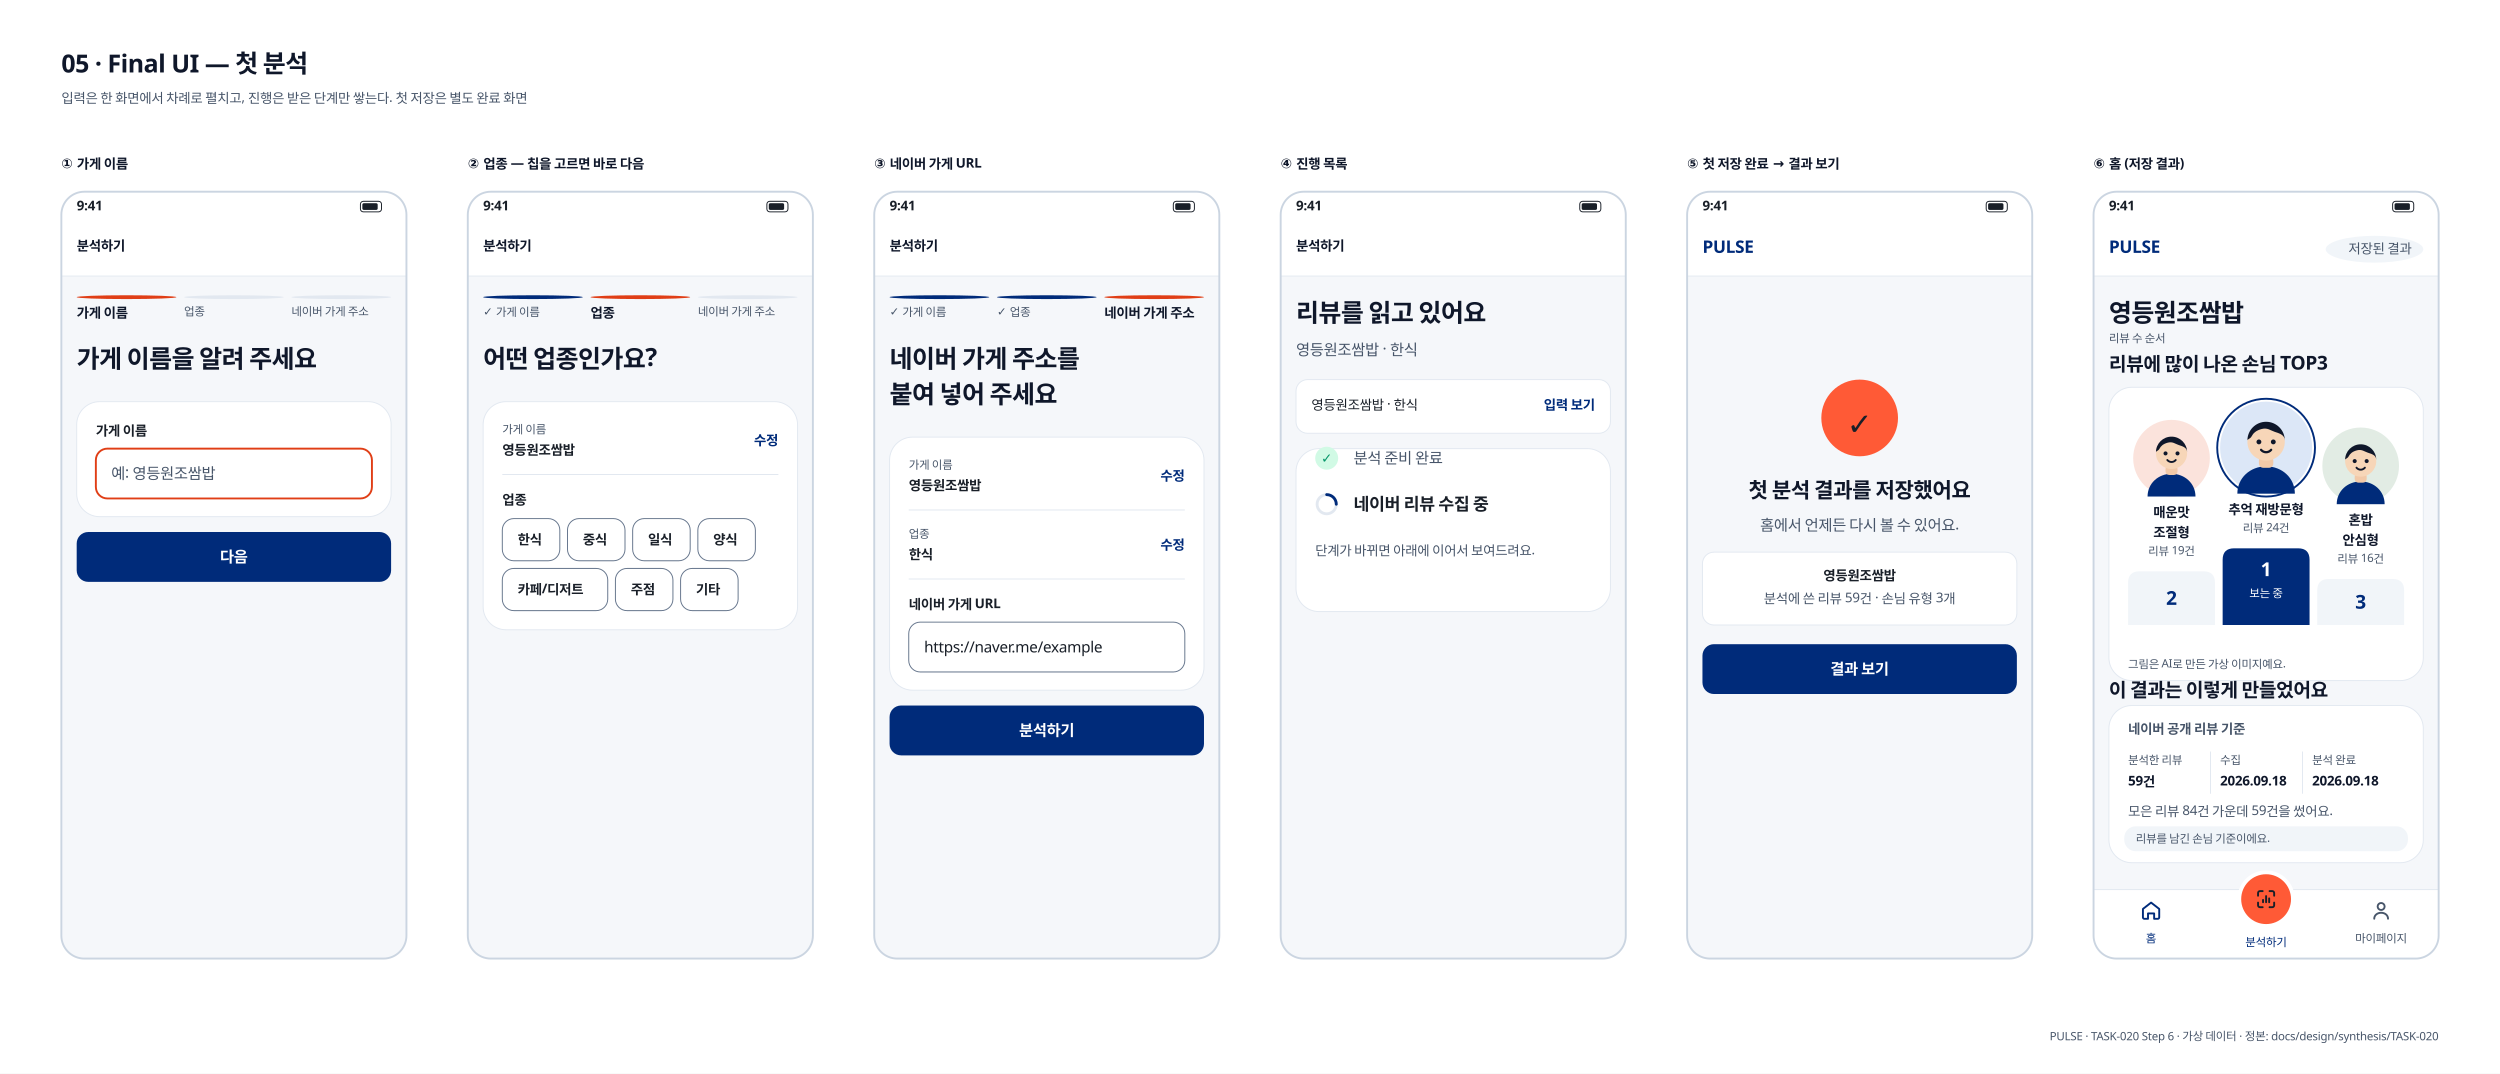
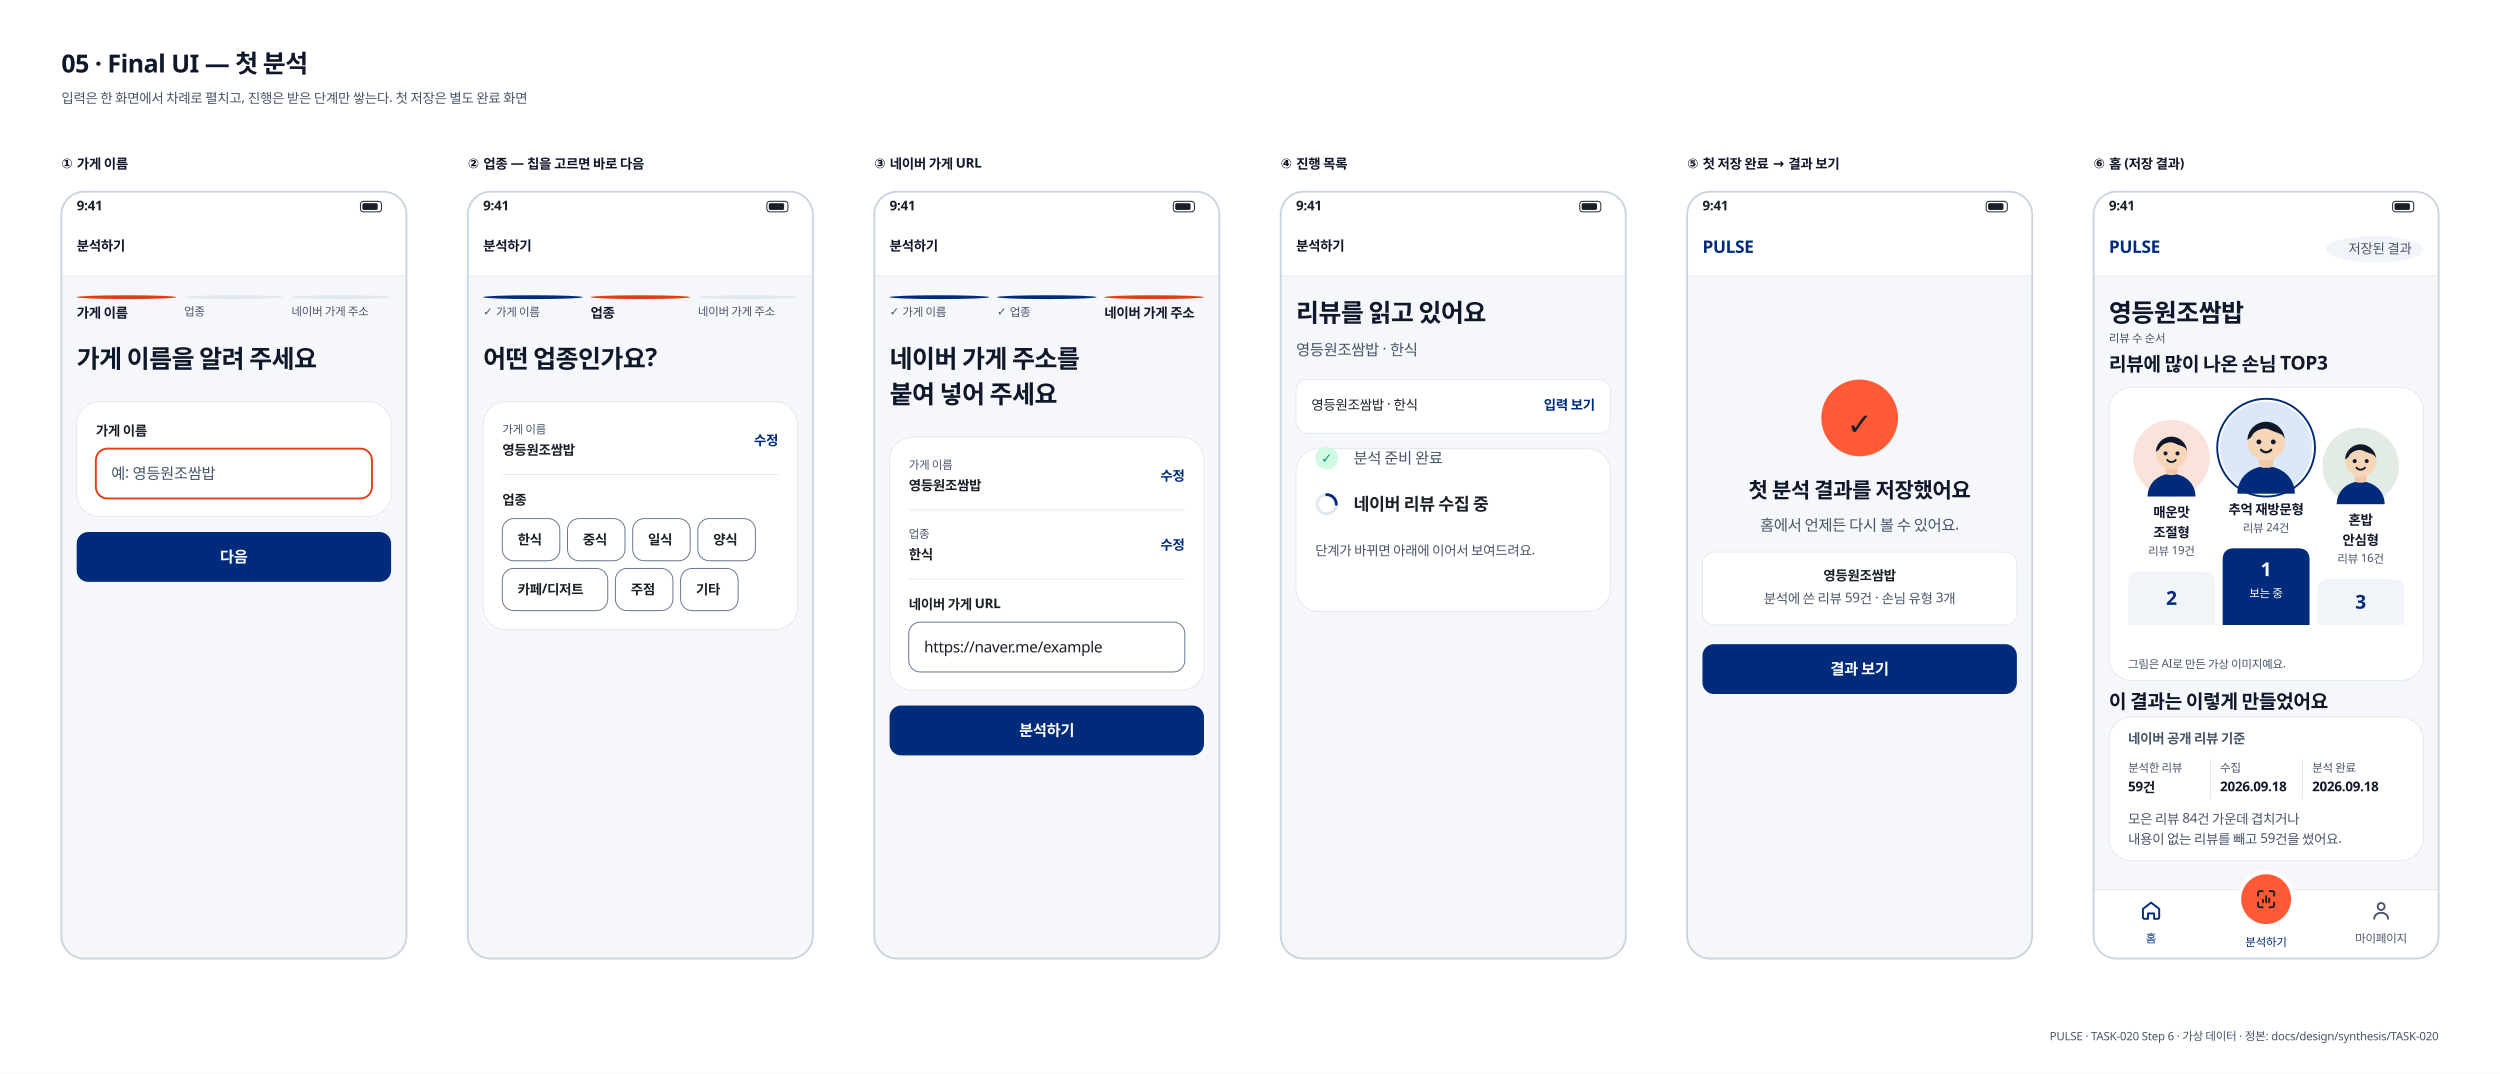
<svg xmlns="http://www.w3.org/2000/svg" width="2608" height="1120" viewBox="0 0 2608 1120">
  <rect x="0" y="0" width="2608" height="1120" rx="0" fill="#FFFFFF" />
  <text x="64" y="75.6" font-family="Pretendard" font-size="26" font-weight="600" letter-spacing="-0.52" fill="#0F172A" text-anchor="start">05 · Final UI — 첫 분석</text>
  <text x="64" y="107.4" font-family="Pretendard" font-size="14" font-weight="400" letter-spacing="-0.28" fill="#475569" text-anchor="start">입력은 한 화면에서 차례로 펼치고, 진행은 받은 단계만 쌓는다. 첫 저장은 별도 완료 화면</text>
  <g transform="translate(64 200)">
    <g id="Screen/Input-1-Name">
      <text x="0" y="-24.6" font-family="Pretendard" font-size="14" font-weight="700" letter-spacing="-0.28" fill="#0F172A" text-anchor="start">① 가게 이름</text>
      <clipPath id="clip-Input-1-Name">
        <rect x="0" y="0" width="360" height="800" rx="24" fill="none" />
      </clipPath>
      <g clip-path="url(#clip-Input-1-Name)">
        <rect x="0" y="0" width="360" height="800" rx="0" fill="#F5F7FA" />
        <rect x="0" y="0" width="360" height="32" rx="0" fill="#F5F7FA" />
        <g id="Header">
          <rect x="0" y="0" width="360" height="88" rx="0" fill="#FFFFFF" />
          <line x1="0" y1="88" x2="360" y2="88" stroke="#E2E8F0" stroke-width="1" />
          <text x="16" y="61.4" font-family="Pretendard" font-size="14" font-weight="600" letter-spacing="-0.28" fill="#0F172A" text-anchor="start">분석하기</text>
        </g>
        <g id="StepIndicator">
          <rect x="16" y="108" width="104" height="4" rx="9999" fill="#E03E16" />
          <text x="16" y="131.4" font-family="Pretendard" font-size="14" font-weight="600" letter-spacing="-0.28" fill="#0F172A" text-anchor="start">가게 이름</text>
          <rect x="128" y="108" width="104" height="4" rx="9999" fill="#E2E8F0" />
          <text x="128" y="129.2" font-family="Pretendard" font-size="12" font-weight="400" letter-spacing="-0.24" fill="#475569" text-anchor="start">업종</text>
          <rect x="240" y="108" width="104" height="4" rx="9999" fill="#E2E8F0" />
          <text x="240" y="129.2" font-family="Pretendard" font-size="12" font-weight="400" letter-spacing="-0.24" fill="#475569" text-anchor="start">네이버 가게 주소</text>
        </g>
        <g id="PageTitle">
          <text x="16" y="183.6" font-family="Pretendard" font-size="26" font-weight="600" letter-spacing="-0.52" fill="#0F172A" text-anchor="start">가게 이름을 알려 주세요</text>
        </g>
        <rect x="16" y="219" width="328" height="120" rx="24" fill="#FFFFFF" stroke="#E2E8F0" stroke-width="1" />
        <g id="TextField/focus/가게 이름">
          <text x="36" y="254.4" font-family="Pretendard" font-size="14" font-weight="600" letter-spacing="-0.28" fill="#191F28" text-anchor="start">가게 이름</text>
          <rect x="36" y="268" width="288" height="52" rx="12" fill="#FFFFFF" stroke="#E03E16" stroke-width="2" />
          <text x="52" y="299.6" font-family="Pretendard" font-size="16" font-weight="400" letter-spacing="-0.32" fill="#475569" text-anchor="start">예: 영등원조쌈밥</text>
        </g>
        <g id="Button/Primary/다음">
          <rect x="16" y="355" width="328" height="52" rx="12" fill="#002B7A" />
          <text x="180" y="386.6" font-family="Pretendard" font-size="16" font-weight="600" letter-spacing="-0.32" fill="#FFFFFF" text-anchor="middle">다음</text>
        </g>
        <text x="16" y="19.4" font-family="Pretendard" font-size="14" font-weight="600" letter-spacing="-0.28" fill="#191F28" text-anchor="start">9:41</text>
        <rect x="312" y="10" width="22" height="11" rx="3" fill="none" stroke="#191F28" stroke-width="1" />
        <rect x="314" y="12" width="16" height="7" rx="1.5" fill="#191F28" />
      </g>
      <rect x="0" y="0" width="360" height="800" rx="24" fill="none" stroke="#CBD5E1" stroke-width="2" />
    </g>
  </g>
  <g transform="translate(488 200)">
    <g id="Screen/Input-2-Category">
      <text x="0" y="-24.6" font-family="Pretendard" font-size="14" font-weight="700" letter-spacing="-0.28" fill="#0F172A" text-anchor="start">② 업종 — 칩을 고르면 바로 다음</text>
      <clipPath id="clip-Input-2-Category">
        <rect x="0" y="0" width="360" height="800" rx="24" fill="none" />
      </clipPath>
      <g clip-path="url(#clip-Input-2-Category)">
        <rect x="0" y="0" width="360" height="800" rx="0" fill="#F5F7FA" />
        <rect x="0" y="0" width="360" height="32" rx="0" fill="#F5F7FA" />
        <g id="Header 2">
          <rect x="0" y="0" width="360" height="88" rx="0" fill="#FFFFFF" />
          <line x1="0" y1="88" x2="360" y2="88" stroke="#E2E8F0" stroke-width="1" />
          <text x="16" y="61.4" font-family="Pretendard" font-size="14" font-weight="600" letter-spacing="-0.28" fill="#0F172A" text-anchor="start">분석하기</text>
        </g>
        <g id="StepIndicator 2">
          <rect x="16" y="108" width="104" height="4" rx="9999" fill="#002B7A" />
          <text x="16" y="129.2" font-family="Pretendard" font-size="12" font-weight="400" letter-spacing="-0.24" fill="#475569" text-anchor="start">✓ 가게 이름</text>
          <rect x="128" y="108" width="104" height="4" rx="9999" fill="#E03E16" />
          <text x="128" y="131.4" font-family="Pretendard" font-size="14" font-weight="600" letter-spacing="-0.28" fill="#0F172A" text-anchor="start">업종</text>
          <rect x="240" y="108" width="104" height="4" rx="9999" fill="#E2E8F0" />
          <text x="240" y="129.2" font-family="Pretendard" font-size="12" font-weight="400" letter-spacing="-0.24" fill="#475569" text-anchor="start">네이버 가게 주소</text>
        </g>
        <g id="PageTitle 2">
          <text x="16" y="183.6" font-family="Pretendard" font-size="26" font-weight="600" letter-spacing="-0.52" fill="#0F172A" text-anchor="start">어떤 업종인가요?</text>
        </g>
        <rect x="16" y="219" width="328" height="238" rx="24" fill="#FFFFFF" stroke="#E2E8F0" stroke-width="1" />
        <g id="InputDoneRow/가게 이름">
          <text x="36" y="252.2" font-family="Pretendard" font-size="12" font-weight="400" letter-spacing="-0.24" fill="#475569" text-anchor="start">가게 이름</text>
          <text x="36" y="274.4" font-family="Pretendard" font-size="14" font-weight="700" letter-spacing="-0.28" fill="#191F28" text-anchor="start">영등원조쌈밥</text>
          <text x="324" y="264.4" font-family="Pretendard" font-size="14" font-weight="600" letter-spacing="-0.28" fill="#002B7A" text-anchor="end">수정</text>
          <line x1="36" y1="295" x2="324" y2="295" stroke="#E2E8F0" stroke-width="1" />
        </g>
        <text x="36" y="326.4" font-family="Pretendard" font-size="14" font-weight="600" letter-spacing="-0.28" fill="#191F28" text-anchor="start">업종</text>
        <g id="Chip/Default/한식 2">
          <rect x="36" y="341" width="60" height="44" rx="12" fill="#FFFFFF" stroke="#64748B" stroke-width="1" />
          <text x="52" y="367.9" font-family="Pretendard" font-size="14" font-weight="600" letter-spacing="-0.28" fill="#191F28" text-anchor="start">한식</text>
        </g>
        <g id="Chip/Default/중식 2">
          <rect x="104" y="341" width="60" height="44" rx="12" fill="#FFFFFF" stroke="#64748B" stroke-width="1" />
          <text x="120" y="367.9" font-family="Pretendard" font-size="14" font-weight="600" letter-spacing="-0.28" fill="#191F28" text-anchor="start">중식</text>
        </g>
        <g id="Chip/Default/일식 2">
          <rect x="172" y="341" width="60" height="44" rx="12" fill="#FFFFFF" stroke="#64748B" stroke-width="1" />
          <text x="188" y="367.9" font-family="Pretendard" font-size="14" font-weight="600" letter-spacing="-0.28" fill="#191F28" text-anchor="start">일식</text>
        </g>
        <g id="Chip/Default/양식 2">
          <rect x="240" y="341" width="60" height="44" rx="12" fill="#FFFFFF" stroke="#64748B" stroke-width="1" />
          <text x="256" y="367.9" font-family="Pretendard" font-size="14" font-weight="600" letter-spacing="-0.28" fill="#191F28" text-anchor="start">양식</text>
        </g>
        <g id="Chip/Default/카페/디저트 2">
          <rect x="36" y="393" width="110" height="44" rx="12" fill="#FFFFFF" stroke="#64748B" stroke-width="1" />
          <text x="52" y="419.9" font-family="Pretendard" font-size="14" font-weight="600" letter-spacing="-0.28" fill="#191F28" text-anchor="start">카페/디저트</text>
        </g>
        <g id="Chip/Default/주점 2">
          <rect x="154" y="393" width="60" height="44" rx="12" fill="#FFFFFF" stroke="#64748B" stroke-width="1" />
          <text x="170" y="419.9" font-family="Pretendard" font-size="14" font-weight="600" letter-spacing="-0.28" fill="#191F28" text-anchor="start">주점</text>
        </g>
        <g id="Chip/Default/기타 2">
          <rect x="222" y="393" width="60" height="44" rx="12" fill="#FFFFFF" stroke="#64748B" stroke-width="1" />
          <text x="238" y="419.9" font-family="Pretendard" font-size="14" font-weight="600" letter-spacing="-0.28" fill="#191F28" text-anchor="start">기타</text>
        </g>
        <text x="16" y="19.4" font-family="Pretendard" font-size="14" font-weight="600" letter-spacing="-0.28" fill="#191F28" text-anchor="start">9:41</text>
        <rect x="312" y="10" width="22" height="11" rx="3" fill="none" stroke="#191F28" stroke-width="1" />
        <rect x="314" y="12" width="16" height="7" rx="1.5" fill="#191F28" />
      </g>
      <rect x="0" y="0" width="360" height="800" rx="24" fill="none" stroke="#CBD5E1" stroke-width="2" />
    </g>
  </g>
  <g transform="translate(912 200)">
    <g id="Screen/Input-3-Url">
      <text x="0" y="-24.6" font-family="Pretendard" font-size="14" font-weight="700" letter-spacing="-0.28" fill="#0F172A" text-anchor="start">③ 네이버 가게 URL</text>
      <clipPath id="clip-Input-3-Url">
        <rect x="0" y="0" width="360" height="800" rx="24" fill="none" />
      </clipPath>
      <g clip-path="url(#clip-Input-3-Url)">
        <rect x="0" y="0" width="360" height="800" rx="0" fill="#F5F7FA" />
        <rect x="0" y="0" width="360" height="32" rx="0" fill="#F5F7FA" />
        <g id="Header 3">
          <rect x="0" y="0" width="360" height="88" rx="0" fill="#FFFFFF" />
          <line x1="0" y1="88" x2="360" y2="88" stroke="#E2E8F0" stroke-width="1" />
          <text x="16" y="61.4" font-family="Pretendard" font-size="14" font-weight="600" letter-spacing="-0.28" fill="#0F172A" text-anchor="start">분석하기</text>
        </g>
        <g id="StepIndicator 3">
          <rect x="16" y="108" width="104" height="4" rx="9999" fill="#002B7A" />
          <text x="16" y="129.2" font-family="Pretendard" font-size="12" font-weight="400" letter-spacing="-0.24" fill="#475569" text-anchor="start">✓ 가게 이름</text>
          <rect x="128" y="108" width="104" height="4" rx="9999" fill="#002B7A" />
          <text x="128" y="129.2" font-family="Pretendard" font-size="12" font-weight="400" letter-spacing="-0.24" fill="#475569" text-anchor="start">✓ 업종</text>
          <rect x="240" y="108" width="104" height="4" rx="9999" fill="#E03E16" />
          <text x="240" y="131.4" font-family="Pretendard" font-size="14" font-weight="600" letter-spacing="-0.28" fill="#0F172A" text-anchor="start">네이버 가게 주소</text>
        </g>
        <g id="PageTitle 3">
          <text x="16" y="183.6" font-family="Pretendard" font-size="26" font-weight="600" letter-spacing="-0.52" fill="#0F172A" text-anchor="start">네이버 가게 주소를</text>
          <text x="16" y="220.6" font-family="Pretendard" font-size="26" font-weight="600" letter-spacing="-0.52" fill="#0F172A" text-anchor="start">붙여 넣어 주세요</text>
        </g>
        <rect x="16" y="256" width="328" height="264" rx="24" fill="#FFFFFF" stroke="#E2E8F0" stroke-width="1" />
        <g id="InputDoneRow/가게 이름 2">
          <text x="36" y="289.2" font-family="Pretendard" font-size="12" font-weight="400" letter-spacing="-0.24" fill="#475569" text-anchor="start">가게 이름</text>
          <text x="36" y="311.4" font-family="Pretendard" font-size="14" font-weight="700" letter-spacing="-0.28" fill="#191F28" text-anchor="start">영등원조쌈밥</text>
          <text x="324" y="301.4" font-family="Pretendard" font-size="14" font-weight="600" letter-spacing="-0.28" fill="#002B7A" text-anchor="end">수정</text>
          <line x1="36" y1="332" x2="324" y2="332" stroke="#E2E8F0" stroke-width="1" />
        </g>
        <g id="InputDoneRow/업종">
          <text x="36" y="361.2" font-family="Pretendard" font-size="12" font-weight="400" letter-spacing="-0.24" fill="#475569" text-anchor="start">업종</text>
          <text x="36" y="383.4" font-family="Pretendard" font-size="14" font-weight="700" letter-spacing="-0.28" fill="#191F28" text-anchor="start">한식</text>
          <text x="324" y="373.4" font-family="Pretendard" font-size="14" font-weight="600" letter-spacing="-0.28" fill="#002B7A" text-anchor="end">수정</text>
          <line x1="36" y1="404" x2="324" y2="404" stroke="#E2E8F0" stroke-width="1" />
        </g>
        <g id="TextField/default/네이버 가게 URL">
          <text x="36" y="435.4" font-family="Pretendard" font-size="14" font-weight="600" letter-spacing="-0.28" fill="#191F28" text-anchor="start">네이버 가게 URL</text>
          <rect x="36" y="449" width="288" height="52" rx="12" fill="#FFFFFF" stroke="#64748B" stroke-width="1" />
          <text x="52" y="480.6" font-family="Pretendard" font-size="16" font-weight="400" letter-spacing="-0.32" fill="#191F28" text-anchor="start">https://naver.me/example</text>
        </g>
        <g id="Button/Primary/분석하기">
          <rect x="16" y="536" width="328" height="52" rx="12" fill="#002B7A" />
          <text x="180" y="567.6" font-family="Pretendard" font-size="16" font-weight="600" letter-spacing="-0.32" fill="#FFFFFF" text-anchor="middle">분석하기</text>
        </g>
        <text x="16" y="19.4" font-family="Pretendard" font-size="14" font-weight="600" letter-spacing="-0.28" fill="#191F28" text-anchor="start">9:41</text>
        <rect x="312" y="10" width="22" height="11" rx="3" fill="none" stroke="#191F28" stroke-width="1" />
        <rect x="314" y="12" width="16" height="7" rx="1.5" fill="#191F28" />
      </g>
      <rect x="0" y="0" width="360" height="800" rx="24" fill="none" stroke="#CBD5E1" stroke-width="2" />
    </g>
  </g>
  <g transform="translate(1336 200)">
    <g id="Screen/Progress">
      <text x="0" y="-24.6" font-family="Pretendard" font-size="14" font-weight="700" letter-spacing="-0.28" fill="#0F172A" text-anchor="start">④ 진행 목록</text>
      <clipPath id="clip-Progress">
        <rect x="0" y="0" width="360" height="800" rx="24" fill="none" />
      </clipPath>
      <g clip-path="url(#clip-Progress)">
        <rect x="0" y="0" width="360" height="800" rx="0" fill="#F5F7FA" />
        <rect x="0" y="0" width="360" height="32" rx="0" fill="#F5F7FA" />
        <g id="Header 4">
          <rect x="0" y="0" width="360" height="88" rx="0" fill="#FFFFFF" />
          <line x1="0" y1="88" x2="360" y2="88" stroke="#E2E8F0" stroke-width="1" />
          <text x="16" y="61.4" font-family="Pretendard" font-size="14" font-weight="600" letter-spacing="-0.28" fill="#0F172A" text-anchor="start">분석하기</text>
        </g>
        <g id="PageTitle 4">
          <text x="16" y="135.6" font-family="Pretendard" font-size="26" font-weight="600" letter-spacing="-0.52" fill="#0F172A" text-anchor="start">리뷰를 읽고 있어요</text>
          <text x="16" y="170.6" font-family="Pretendard" font-size="16" font-weight="400" letter-spacing="-0.32" fill="#475569" text-anchor="start">영등원조쌈밥 · 한식</text>
        </g>
        <rect x="16" y="196" width="328" height="56" rx="12" fill="#FFFFFF" stroke="#E2E8F0" stroke-width="1" />
        <text x="32" y="227.4" font-family="Pretendard" font-size="14" font-weight="400" letter-spacing="-0.28" fill="#191F28" text-anchor="start">영등원조쌈밥 · 한식</text>
        <text x="328" y="227.4" font-family="Pretendard" font-size="14" font-weight="600" letter-spacing="-0.28" fill="#002B7A" text-anchor="end">입력 보기</text>
        <rect x="16" y="268" width="328" height="170" rx="24" fill="#FFFFFF" stroke="#E2E8F0" stroke-width="1" />
        <g id="ProgressStep/done">
          <circle cx="48" cy="278" r="12" fill="#D1FAE5" />
          <text x="48" y="282.9" font-family="Pretendard" font-size="14" font-weight="700" letter-spacing="-0.28" fill="#059669" text-anchor="middle">✓</text>
          <text x="76" y="283.6" font-family="Pretendard" font-size="16" font-weight="400" letter-spacing="-0.32" fill="#475569" text-anchor="start">분석 준비 완료</text>
        </g>
        <g id="ProgressStep/running">
          <circle cx="48" cy="326" r="10" fill="none" stroke="#E2E8F0" stroke-width="3" />
          <path d="M 48 316 A 10 10 0 0 1 58 326" fill="none" stroke="#002B7A" stroke-width="3" stroke-linecap="round" />
          <text x="76" y="332.3" font-family="Pretendard" font-size="18" font-weight="700" letter-spacing="-0.36" fill="#191F28" text-anchor="start">네이버 리뷰 수집 중</text>
        </g>
        <text x="36" y="379.4" font-family="Pretendard" font-size="14" font-weight="400" letter-spacing="-0.28" fill="#475569" text-anchor="start">단계가 바뀌면 아래에 이어서 보여드려요.</text>
        <text x="16" y="19.4" font-family="Pretendard" font-size="14" font-weight="600" letter-spacing="-0.28" fill="#191F28" text-anchor="start">9:41</text>
        <rect x="312" y="10" width="22" height="11" rx="3" fill="none" stroke="#191F28" stroke-width="1" />
        <rect x="314" y="12" width="16" height="7" rx="1.5" fill="#191F28" />
      </g>
      <rect x="0" y="0" width="360" height="800" rx="24" fill="none" stroke="#CBD5E1" stroke-width="2" />
    </g>
  </g>
  <g transform="translate(1760 200)">
    <g id="Screen/FirstSaved">
      <text x="0" y="-24.6" font-family="Pretendard" font-size="14" font-weight="700" letter-spacing="-0.28" fill="#0F172A" text-anchor="start">⑤ 첫 저장 완료 → 결과 보기</text>
      <clipPath id="clip-FirstSaved">
        <rect x="0" y="0" width="360" height="800" rx="24" fill="none" />
      </clipPath>
      <g clip-path="url(#clip-FirstSaved)">
        <rect x="0" y="0" width="360" height="800" rx="0" fill="#F5F7FA" />
        <rect x="0" y="0" width="360" height="32" rx="0" fill="#F5F7FA" />
        <g id="Header 5">
          <rect x="0" y="0" width="360" height="88" rx="0" fill="#FFFFFF" />
          <line x1="0" y1="88" x2="360" y2="88" stroke="#E2E8F0" stroke-width="1" />
          <text x="16" y="63.8" font-family="Pretendard" font-size="18" font-weight="700" letter-spacing="-0.36" fill="#002B7A" text-anchor="start">PULSE</text>
        </g>
        <circle cx="180" cy="236" r="40" fill="#FF5A36" />
        <text x="180" y="253.7" font-family="Pretendard" font-size="32" font-weight="600" letter-spacing="-0.64" fill="#191F28" text-anchor="middle">✓</text>
        <text x="180" y="319.2" font-family="Pretendard" font-size="22" font-weight="600" letter-spacing="-0.44" fill="#0F172A" text-anchor="middle">첫 분석 결과를 저장했어요</text>
        <text x="180" y="353.6" font-family="Pretendard" font-size="16" font-weight="400" letter-spacing="-0.32" fill="#475569" text-anchor="middle">홈에서 언제든 다시 볼 수 있어요.</text>
        <rect x="16" y="376" width="328" height="76" rx="12" fill="#FFFFFF" stroke="#E2E8F0" stroke-width="1" />
        <text x="180" y="405.4" font-family="Pretendard" font-size="14" font-weight="700" letter-spacing="-0.28" fill="#191F28" text-anchor="middle">영등원조쌈밥</text>
        <text x="180" y="429.4" font-family="Pretendard" font-size="14" font-weight="400" letter-spacing="-0.28" fill="#475569" text-anchor="middle">분석에 쓴 리뷰 59건 · 손님 유형 3개</text>
        <g id="Button/Primary/결과 보기">
          <rect x="16" y="472" width="328" height="52" rx="12" fill="#002B7A" />
          <text x="180" y="503.6" font-family="Pretendard" font-size="16" font-weight="600" letter-spacing="-0.32" fill="#FFFFFF" text-anchor="middle">결과 보기</text>
        </g>
        <text x="16" y="19.4" font-family="Pretendard" font-size="14" font-weight="600" letter-spacing="-0.28" fill="#191F28" text-anchor="start">9:41</text>
        <rect x="312" y="10" width="22" height="11" rx="3" fill="none" stroke="#191F28" stroke-width="1" />
        <rect x="314" y="12" width="16" height="7" rx="1.5" fill="#191F28" />
      </g>
      <rect x="0" y="0" width="360" height="800" rx="24" fill="none" stroke="#CBD5E1" stroke-width="2" />
    </g>
  </g>
  <g transform="translate(2184 200)">
    <g id="Screen/Home">
      <text x="0" y="-24.6" font-family="Pretendard" font-size="14" font-weight="700" letter-spacing="-0.28" fill="#0F172A" text-anchor="start">⑥ 홈 (저장 결과)</text>
      <clipPath id="clip-Home">
        <rect x="0" y="0" width="360" height="800" rx="24" fill="none" />
      </clipPath>
      <g clip-path="url(#clip-Home)">
        <rect x="0" y="0" width="360" height="800" rx="0" fill="#F5F7FA" />
        <rect x="0" y="0" width="360" height="32" rx="0" fill="#F5F7FA" />
        <g id="Header 6">
          <rect x="0" y="0" width="360" height="88" rx="0" fill="#FFFFFF" />
          <line x1="0" y1="88" x2="360" y2="88" stroke="#E2E8F0" stroke-width="1" />
          <text x="16" y="63.8" font-family="Pretendard" font-size="18" font-weight="700" letter-spacing="-0.36" fill="#002B7A" text-anchor="start">PULSE</text>
          <rect x="242.16" y="46" width="101.84" height="28" rx="9999" fill="#F1F5F9" />
          <text x="332" y="64.4" font-family="Pretendard" font-size="14" font-weight="400" letter-spacing="-0.28" fill="#475569" text-anchor="end">저장된 결과</text>
        </g>
        <text x="16" y="135.6" font-family="Pretendard" font-size="26" font-weight="600" letter-spacing="-0.52" fill="#0F172A" text-anchor="start">영등원조쌈밥</text>
        <g id="Podium">
          <text x="16" y="157.2" font-family="Pretendard" font-size="12" font-weight="400" letter-spacing="-0.24" fill="#475569" text-anchor="start">리뷰 수 순서</text>
          <text x="16" y="187.0" font-family="Pretendard" font-size="20" font-weight="600" letter-spacing="-0.4" fill="#0F172A" text-anchor="start">리뷰에 많이 나온 손님 TOP3</text>
          <rect x="16" y="204" width="328" height="306" rx="24" fill="#FFFFFF" stroke="#E2E8F0" stroke-width="1" />
          <g id="PodiumSlot/Runner">
            <g transform="translate(41.33333 238) scale(1.25)">
              <circle cx="32" cy="32" r="32" fill="#FBE3DC" />
              <path d="M12 64c0-11 9-19 20-19s20 8 20 19H12Z" fill="#002B7A" />
              <rect x="27" y="38" width="10" height="8" rx="3" fill="#F2C9A8" />
              <circle cx="32" cy="28" r="13" fill="#F7D6B8" />
              <path d="M19 27a13 13 0 0 1 26 0c0-4-4-5-7-6-3-1-5-3-9-2s-6 3-7 5-3 2-3 3Z" fill="#0F172A" />
              <circle cx="27" cy="28" r="1.7" fill="#0F172A" />
              <circle cx="37" cy="28" r="1.7" fill="#0F172A" />
              <path d="M28.5 33.5a4.5 4.5 0 0 0 7 0" fill="none" stroke="#0F172A" stroke-width="1.6" stroke-linecap="round" />
            </g>
            <text x="81.333" y="339.4" font-family="Pretendard" font-size="14" font-weight="600" letter-spacing="-0.28" fill="#0F172A" text-anchor="middle">매운맛</text>
            <text x="81.333" y="360.4" font-family="Pretendard" font-size="14" font-weight="600" letter-spacing="-0.28" fill="#0F172A" text-anchor="middle">조절형</text>
            <text x="81.333" y="379.2" font-family="Pretendard" font-size="12" font-weight="400" letter-spacing="-0.24" fill="#475569" text-anchor="middle">리뷰 19건</text>
            <path d="M 36 452 L 36 408 Q 36 396 48 396 L 114.667 396 Q 126.667 396 126.667 408 L 126.667 452 Z" fill="#F1F5F9" />
            <text x="81.333" y="431.0" font-family="Pretendard" font-size="20" font-weight="600" letter-spacing="-0.4" fill="#002B7A" text-anchor="middle">2</text>
          </g>
          <g id="PodiumSlot/First">
            <g transform="translate(132 219) scale(1.5)">
              <circle cx="32" cy="32" r="32" fill="#DCE7F7" />
              <path d="M12 64c0-11 9-19 20-19s20 8 20 19H12Z" fill="#002B7A" />
              <rect x="27" y="38" width="10" height="8" rx="3" fill="#F2C9A8" />
              <circle cx="32" cy="28" r="13" fill="#F7D6B8" />
              <path d="M19 27a13 13 0 0 1 26 0c0-4-4-5-7-6-3-1-5-3-9-2s-6 3-7 5-3 2-3 3Z" fill="#0F172A" />
              <circle cx="27" cy="28" r="1.7" fill="#0F172A" />
              <circle cx="37" cy="28" r="1.7" fill="#0F172A" />
              <path d="M28.5 33.5a4.5 4.5 0 0 0 7 0" fill="none" stroke="#0F172A" stroke-width="1.6" stroke-linecap="round" />
            </g>
            <circle cx="180" cy="267" r="51" fill="none" stroke="#002B7A" stroke-width="2" />
            <text x="180" y="336.4" font-family="Pretendard" font-size="14" font-weight="600" letter-spacing="-0.28" fill="#0F172A" text-anchor="middle">추억 재방문형</text>
            <text x="180" y="355.2" font-family="Pretendard" font-size="12" font-weight="400" letter-spacing="-0.24" fill="#475569" text-anchor="middle">리뷰 24건</text>
            <path d="M 134.667 452 L 134.667 384 Q 134.667 372 146.667 372 L 213.333 372 Q 225.333 372 225.333 384 L 225.333 452 Z" fill="#002B7A" />
            <text x="180" y="401.0" font-family="Pretendard" font-size="20" font-weight="600" letter-spacing="-0.4" fill="#FFFFFF" text-anchor="middle">1</text>
            <text x="180" y="423.2" font-family="Pretendard" font-size="12" font-weight="400" letter-spacing="-0.24" fill="#FFFFFF" text-anchor="middle">보는 중</text>
          </g>
          <g id="PodiumSlot/Runner 2">
            <g transform="translate(238.6667 246) scale(1.25)">
              <circle cx="32" cy="32" r="32" fill="#E2ECE4" />
              <path d="M12 64c0-11 9-19 20-19s20 8 20 19H12Z" fill="#002B7A" />
              <rect x="27" y="38" width="10" height="8" rx="3" fill="#F2C9A8" />
              <circle cx="32" cy="28" r="13" fill="#F7D6B8" />
              <path d="M19 27a13 13 0 0 1 26 0c0-4-4-5-7-6-3-1-5-3-9-2s-6 3-7 5-3 2-3 3Z" fill="#0F172A" />
              <circle cx="27" cy="28" r="1.7" fill="#0F172A" />
              <circle cx="37" cy="28" r="1.7" fill="#0F172A" />
              <path d="M28.5 33.5a4.5 4.5 0 0 0 7 0" fill="none" stroke="#0F172A" stroke-width="1.6" stroke-linecap="round" />
            </g>
            <text x="278.667" y="347.4" font-family="Pretendard" font-size="14" font-weight="600" letter-spacing="-0.28" fill="#0F172A" text-anchor="middle">혼밥</text>
            <text x="278.667" y="368.4" font-family="Pretendard" font-size="14" font-weight="600" letter-spacing="-0.28" fill="#0F172A" text-anchor="middle">안심형</text>
            <text x="278.667" y="387.2" font-family="Pretendard" font-size="12" font-weight="400" letter-spacing="-0.24" fill="#475569" text-anchor="middle">리뷰 16건</text>
            <path d="M 233.333 452 L 233.333 416 Q 233.333 404 245.333 404 L 312 404 Q 324 404 324 416 L 324 452 Z" fill="#F1F5F9" />
            <text x="278.667" y="435.0" font-family="Pretendard" font-size="20" font-weight="600" letter-spacing="-0.4" fill="#002B7A" text-anchor="middle">3</text>
          </g>
          <text x="36" y="497.2" font-family="Pretendard" font-size="12" font-weight="400" letter-spacing="-0.24" fill="#475569" text-anchor="start">그림은 AI로 만든 가상 이미지예요.</text>
        </g>
        <g id="AnalysisInfo">
-           <text x="16" y="527.0" font-family="Pretendard" font-size="20" font-weight="600" letter-spacing="-0.4" fill="#0F172A" text-anchor="start">이 결과는 이렇게 만들었어요</text>
-           <rect x="16" y="536" width="328" height="164" rx="24" fill="#FFFFFF" stroke="#E2E8F0" stroke-width="1" />
-           <text x="36" y="565.4" font-family="Pretendard" font-size="14" font-weight="600" letter-spacing="-0.28" fill="#475569" text-anchor="start">네이버 공개 리뷰 기준</text>
-           <text x="36" y="597.2" font-family="Pretendard" font-size="12" font-weight="400" letter-spacing="-0.24" fill="#475569" text-anchor="start">분석한 리뷰</text>
-           <text x="36" y="619.4" font-family="Pretendard" font-size="14" font-weight="700" letter-spacing="-0.28" fill="#0F172A" text-anchor="start">59건</text>
-           <text x="132" y="597.2" font-family="Pretendard" font-size="12" font-weight="400" letter-spacing="-0.24" fill="#475569" text-anchor="start">수집</text>
-           <text x="132" y="619.4" font-family="Pretendard" font-size="14" font-weight="700" letter-spacing="-0.28" fill="#0F172A" text-anchor="start">2026.09.18</text>
-           <line x1="122" y1="584" x2="122" y2="628" stroke="#E2E8F0" stroke-width="1" />
-           <text x="228" y="597.2" font-family="Pretendard" font-size="12" font-weight="400" letter-spacing="-0.24" fill="#475569" text-anchor="start">분석 완료</text>
-           <text x="228" y="619.4" font-family="Pretendard" font-size="14" font-weight="700" letter-spacing="-0.28" fill="#0F172A" text-anchor="start">2026.09.18</text>
-           <line x1="218" y1="584" x2="218" y2="628" stroke="#E2E8F0" stroke-width="1" />
-           <text x="36" y="651.4" font-family="Pretendard" font-size="14" font-weight="400" letter-spacing="-0.28" fill="#475569" text-anchor="start">모은 리뷰 84건 가운데 59건을 썼어요.</text>
-           <rect x="32" y="662" width="296" height="26" rx="12" fill="#F1F5F9" />
-           <text x="44" y="679.2" font-family="Pretendard" font-size="12" font-weight="400" letter-spacing="-0.24" fill="#475569" text-anchor="start">리뷰를 남긴 손님 기준이에요.</text>
+           <text x="16" y="539.0" font-family="Pretendard" font-size="20" font-weight="600" letter-spacing="-0.4" fill="#0F172A" text-anchor="start">이 결과는 이렇게 만들었어요</text>
+           <rect x="16" y="548" width="328" height="150" rx="24" fill="#FFFFFF" stroke="#E2E8F0" stroke-width="1" />
+           <text x="36" y="575.4" font-family="Pretendard" font-size="14" font-weight="600" letter-spacing="-0.28" fill="#475569" text-anchor="start">네이버 공개 리뷰 기준</text>
+           <text x="36" y="605.2" font-family="Pretendard" font-size="12" font-weight="400" letter-spacing="-0.24" fill="#475569" text-anchor="start">분석한 리뷰</text>
+           <text x="36" y="625.4" font-family="Pretendard" font-size="14" font-weight="700" letter-spacing="-0.28" fill="#0F172A" text-anchor="start">59건</text>
+           <text x="132" y="605.2" font-family="Pretendard" font-size="12" font-weight="400" letter-spacing="-0.24" fill="#475569" text-anchor="start">수집</text>
+           <text x="132" y="625.4" font-family="Pretendard" font-size="14" font-weight="700" letter-spacing="-0.28" fill="#0F172A" text-anchor="start">2026.09.18</text>
+           <line x1="122" y1="592" x2="122" y2="634" stroke="#E2E8F0" stroke-width="1" />
+           <text x="228" y="605.2" font-family="Pretendard" font-size="12" font-weight="400" letter-spacing="-0.24" fill="#475569" text-anchor="start">분석 완료</text>
+           <text x="228" y="625.4" font-family="Pretendard" font-size="14" font-weight="700" letter-spacing="-0.28" fill="#0F172A" text-anchor="start">2026.09.18</text>
+           <line x1="218" y1="592" x2="218" y2="634" stroke="#E2E8F0" stroke-width="1" />
+           <text x="36" y="659.4" font-family="Pretendard" font-size="14" font-weight="400" letter-spacing="-0.28" fill="#475569" text-anchor="start">모은 리뷰 84건 가운데 겹치거나</text>
+           <text x="36" y="680.4" font-family="Pretendard" font-size="14" font-weight="400" letter-spacing="-0.28" fill="#475569" text-anchor="start">내용이 없는 리뷰를 빼고 59건을 썼어요.</text>
        </g>
        <g id="BottomNavigation/home">
          <rect x="0" y="728" width="360" height="72" rx="0" fill="#FFFFFF" />
          <line x1="0" y1="728" x2="360" y2="728" stroke="#E2E8F0" stroke-width="1" />
          <text x="60" y="783.2" font-family="Pretendard" font-size="12" font-weight="400" letter-spacing="-0.24" fill="#002B7A" text-anchor="middle">홈</text>
          <g transform="translate(48 738)">
            <path d="M3.5 10.2 12 3.6l8.5 6.6V19a1.5 1.5 0 0 1-1.5 1.5h-3.8v-5.6H8.8v5.6H5A1.5 1.5 0 0 1 3.5 19v-8.8Z" fill="none" stroke="#002B7A" stroke-width="2" stroke-linecap="round" stroke-linejoin="round" />
          </g>
          <circle cx="180" cy="738" r="28" fill="#FF5A36" stroke="#FFFFFF" stroke-width="4" />
          <g transform="translate(168 726)">
            <path d="M3.6 8.4V5.6a2 2 0 0 1 2-2h2.8M15.6 3.6h2.8a2 2 0 0 1 2 2v2.8M20.4 15.6v2.8a2 2 0 0 1-2 2h-2.8M8.4 20.4H5.6a2 2 0 0 1-2-2v-2.8" fill="none" stroke="#191F28" stroke-width="2" stroke-linecap="round" stroke-linejoin="round" />
            <path d="M8.8 15.2v-2.4M12 15.2V8.8M15.2 15.2v-4" fill="none" stroke="#191F28" stroke-width="2" stroke-linecap="round" stroke-linejoin="round" />
          </g>
          <text x="180" y="787.2" font-family="Pretendard" font-size="12" font-weight="400" letter-spacing="-0.24" fill="#002B7A" text-anchor="middle">분석하기</text>
          <g transform="translate(288 738)">
            <path d="M12 11.3a3.65 3.65 0 1 0 0-7.3 3.65 3.65 0 0 0 0 7.3Z" fill="none" stroke="#475569" stroke-width="2" stroke-linecap="round" stroke-linejoin="round" />
            <path d="M4.8 20.4c0-3.6 3.2-6.2 7.2-6.2s7.2 2.6 7.2 6.2" fill="none" stroke="#475569" stroke-width="2" stroke-linecap="round" stroke-linejoin="round" />
          </g>
          <text x="300" y="783.2" font-family="Pretendard" font-size="12" font-weight="400" letter-spacing="-0.24" fill="#475569" text-anchor="middle">마이페이지</text>
        </g>
        <text x="16" y="19.4" font-family="Pretendard" font-size="14" font-weight="600" letter-spacing="-0.28" fill="#191F28" text-anchor="start">9:41</text>
        <rect x="312" y="10" width="22" height="11" rx="3" fill="none" stroke="#191F28" stroke-width="1" />
        <rect x="314" y="12" width="16" height="7" rx="1.5" fill="#191F28" />
      </g>
      <rect x="0" y="0" width="360" height="800" rx="24" fill="none" stroke="#CBD5E1" stroke-width="2" />
    </g>
  </g>
  <text x="2544" y="1085.2" font-family="Pretendard" font-size="12" font-weight="400" letter-spacing="-0.24" fill="#475569" text-anchor="end">PULSE · TASK-020 Step 6 · 가상 데이터 · 정본: docs/design/synthesis/TASK-020</text>
</svg>
